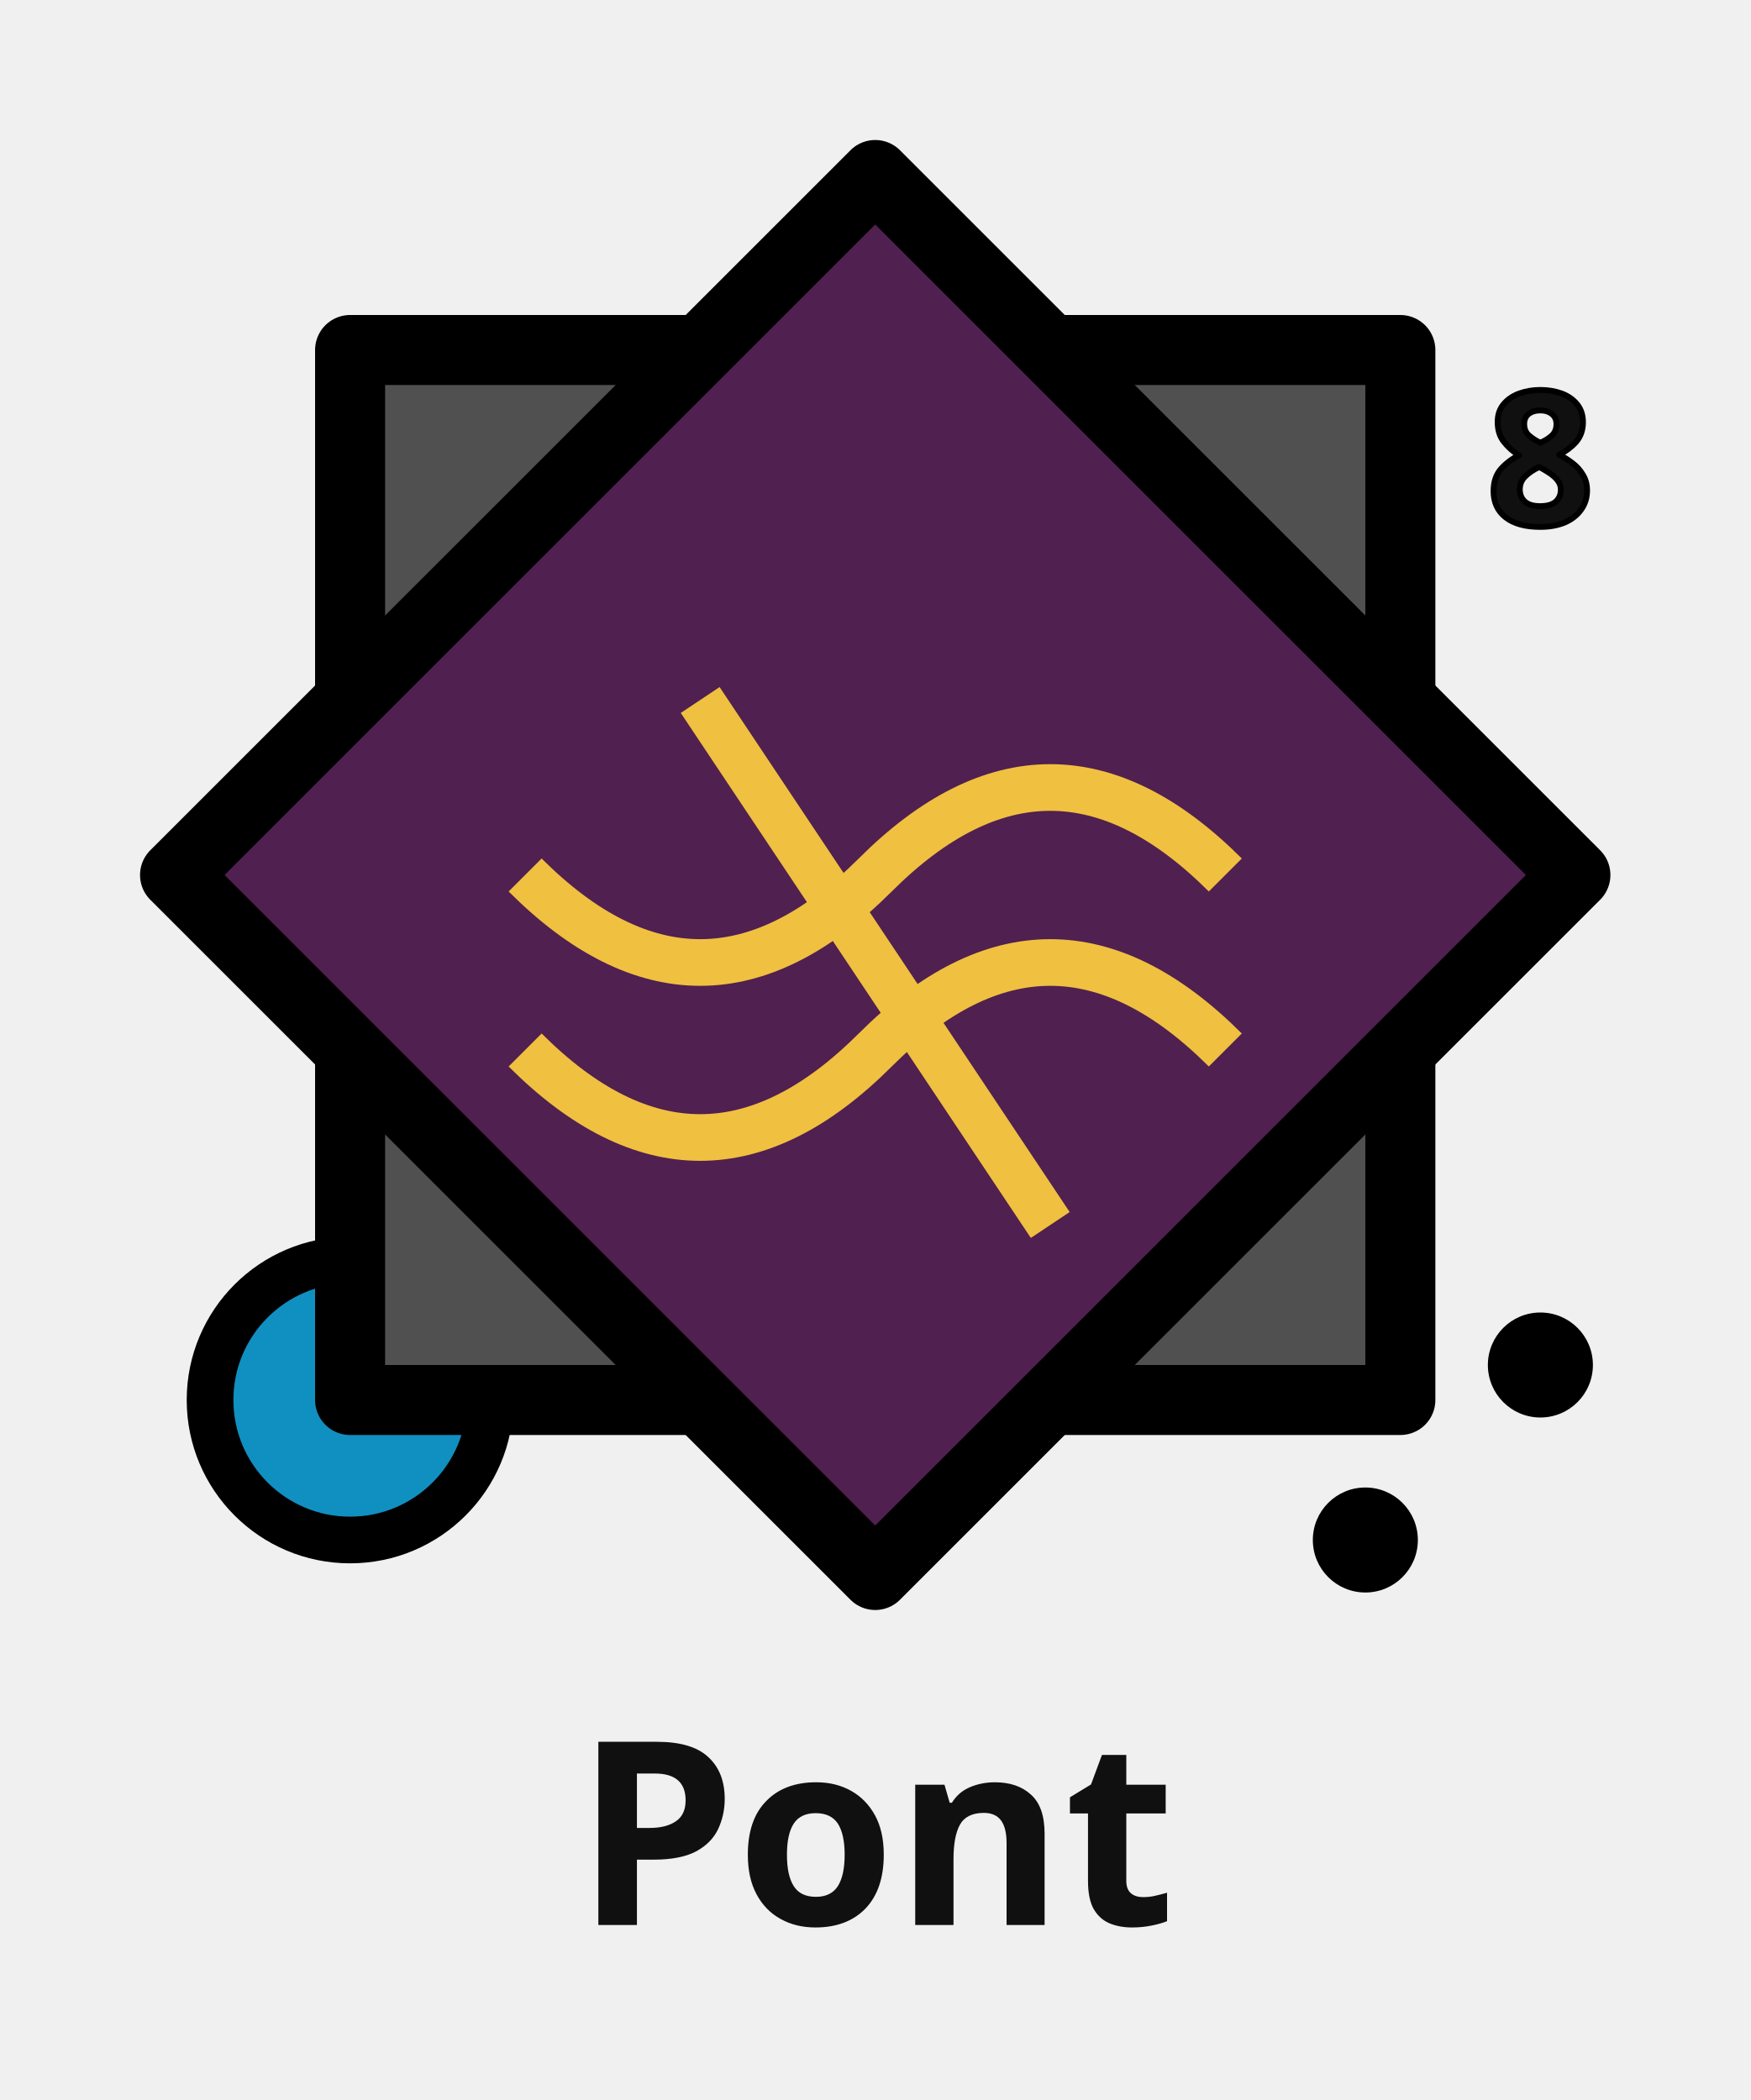
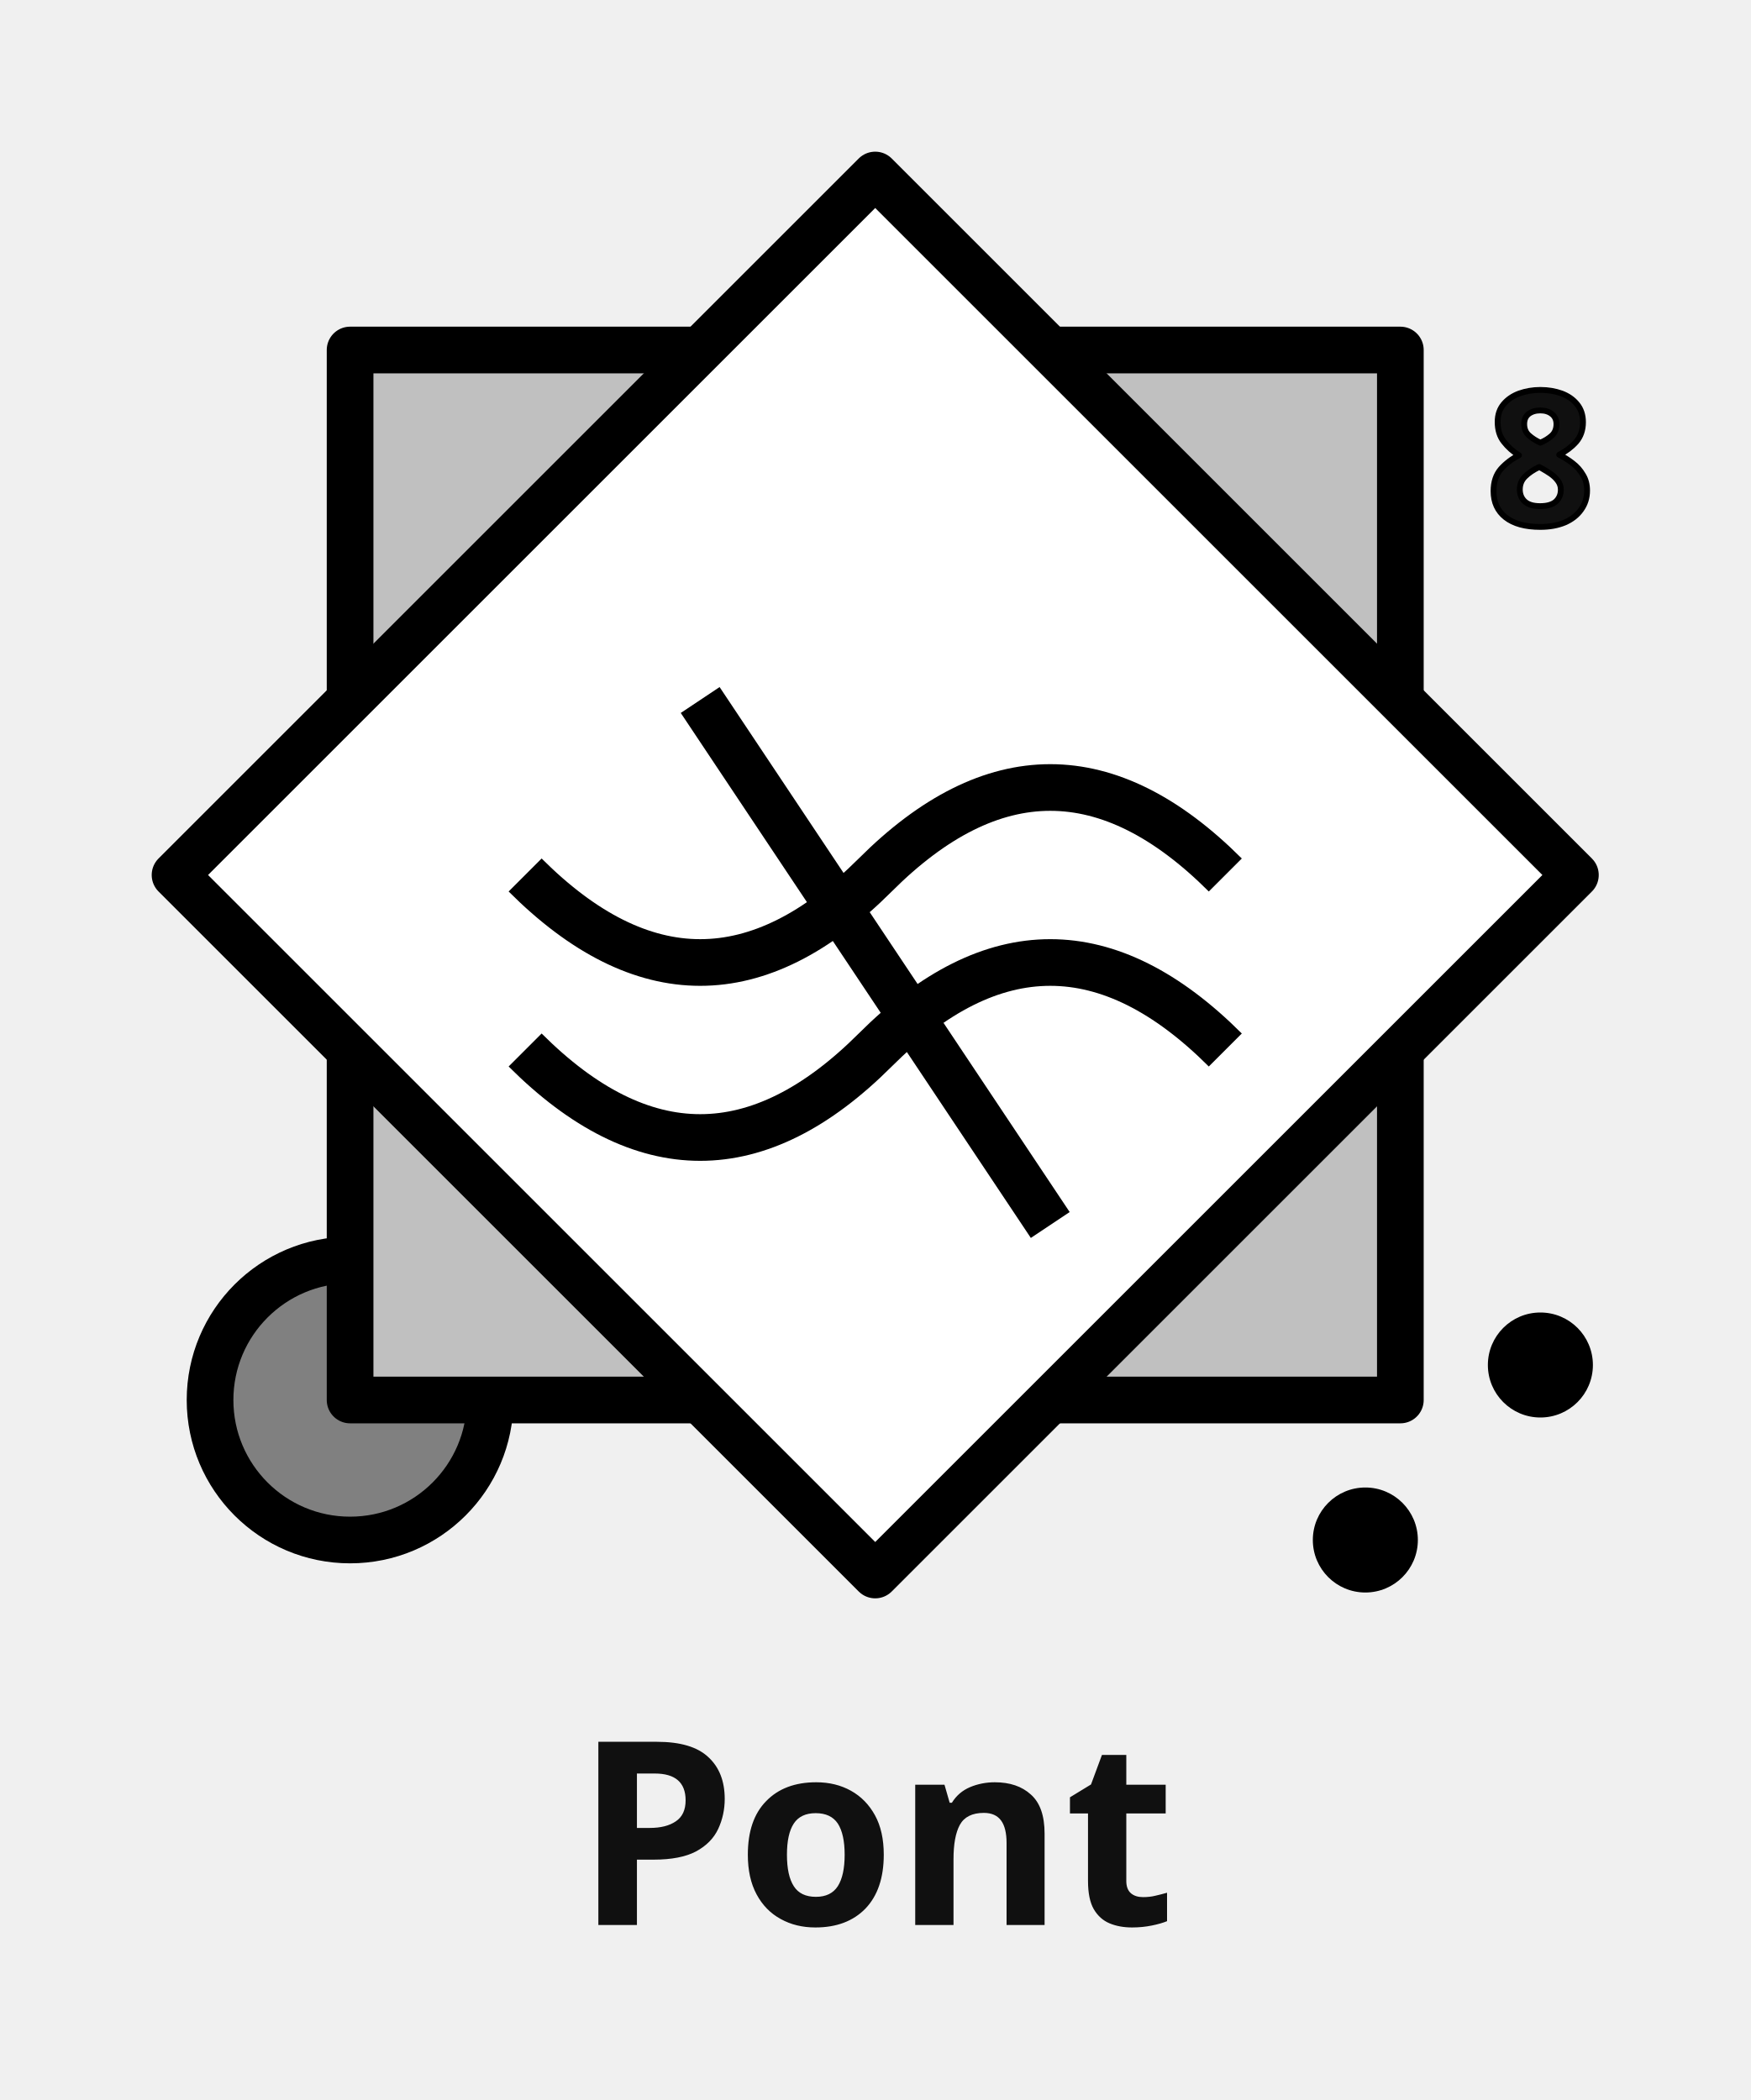
<svg xmlns="http://www.w3.org/2000/svg" width="25mm" height="30mm" viewBox="0 0 100 120" version="1.1">
  <g id="tm_8" class="icon tm" transform="translate(50,50)">
-     <g style="fill:#502050;stroke:black;stroke-width:3pt;stroke-linejoin:round;">
-       <circle r="8" cx="-30" cy="30" style="fill:#1090C0; stroke-width:2pt;" />
-       <path style="fill:#505050" d="M -30,-30 l 60,0 00,60 -60,0 z" />
+     <g style="fill:white;stroke:black;stroke-width:2pt;stroke-linejoin:round;">
+       <circle r="8" cx="-30" cy="30" style="fill:#808080; stroke-width:2pt;" />
+       <path style="fill:silver" d="M -30,-30 l 60,0 00,60 -60,0 z" />
      <path d="M -40,0 l 40,-40 40,40 -40,40 z" />
-       <path style="fill:transparent;stroke:#F0C040;stroke-width:2pt;stroke-linejoin:round;" d="M -20,0 q 10,10 20,0 q 10,-10 20,0 m -40,10 q 10,10 20,0 q 10,-10 20,0 m -30,-20 l 20,30" />
-       <text x="38" y="-20" style="font-weight:600;font-size:8pt;font-family:Neucha;fill:#101010;text-anchor:middle;stroke-width:0.25pt;">
+       <path style="fill:transparent;stroke:black;stroke-width:2pt;stroke-linejoin:round;" d="M -20,0 q 10,10 20,0 q 10,-10 20,0 m -40,10 q 10,10 20,0 q 10,-10 20,0 m -30,-20 l 20,30" />
+       <text x="38" y="-20" style="font-weight:600;font-size:8pt;font-family:Fira Sans;fill:#101010;text-anchor:middle;stroke-width:0.25pt;">
                8
            </text>
      <circle cx="28" cy="38" r="3" style="fill:black; stroke-width:0" />
      <circle cx="38" cy="28" r="3" style="fill:black; stroke-width:0" />
    </g>
-     <text style="font-weight:600;font-size:11pt;line-height:1.25;font-family:Neucha;fill:#101010;text-anchor:middle;" x="0" y="60">Pont
+     <text style="font-weight:600;font-size:11pt;line-height:1.25;font-family:Fira Sans;fill:#101010;text-anchor:middle;" x="0" y="60">Pont
        </text>
  </g>
</svg>
